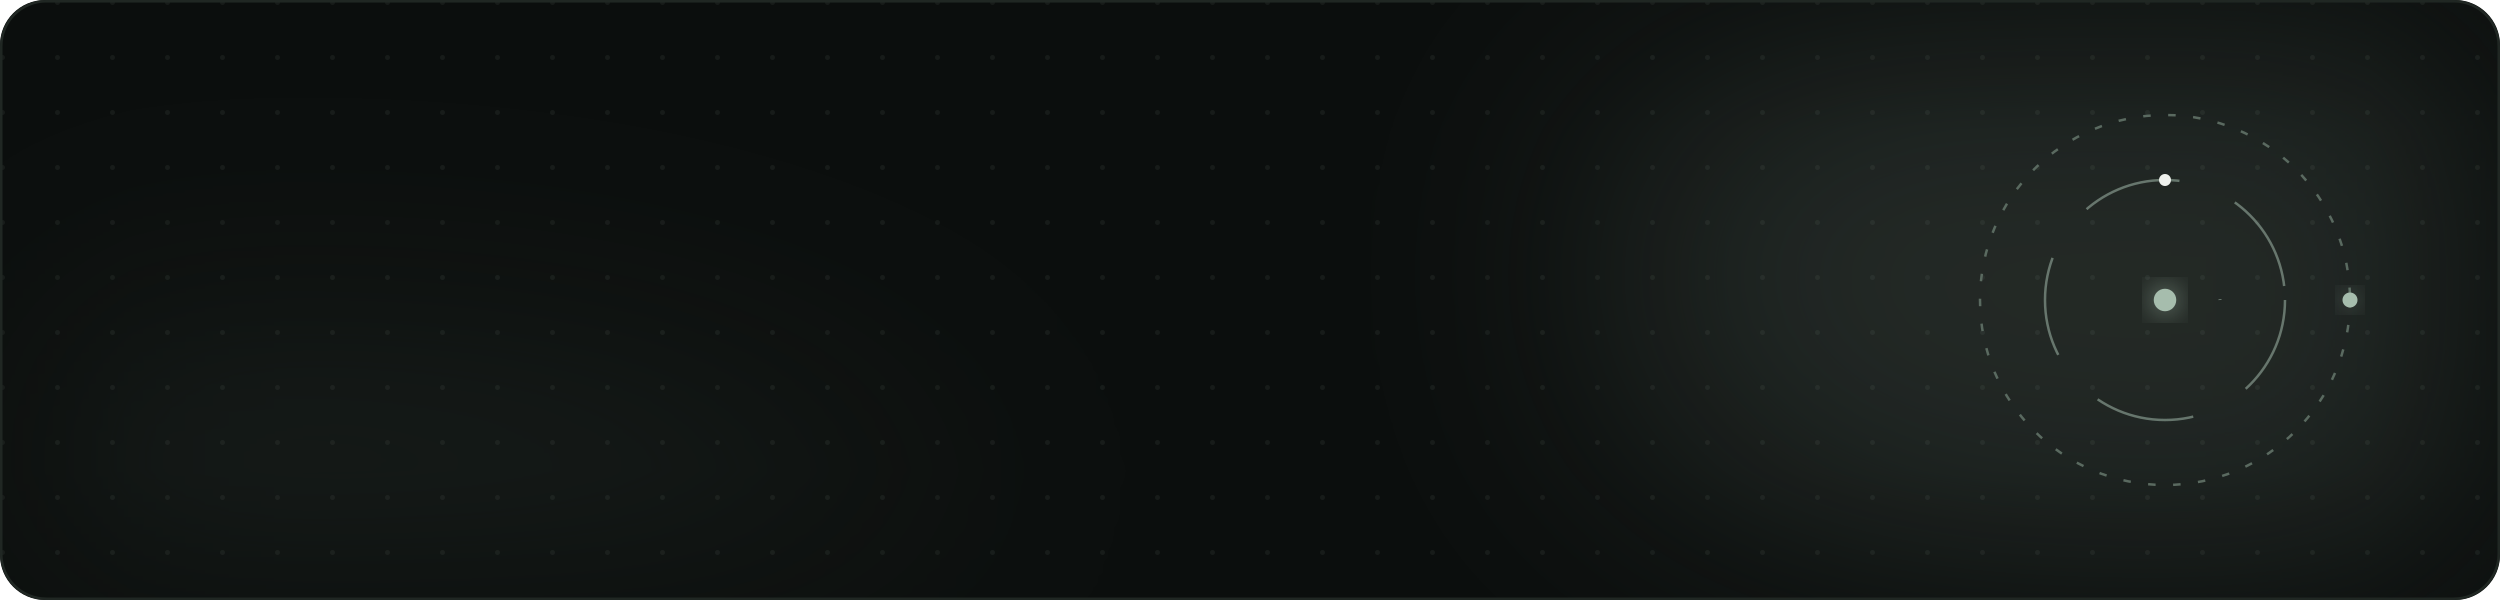
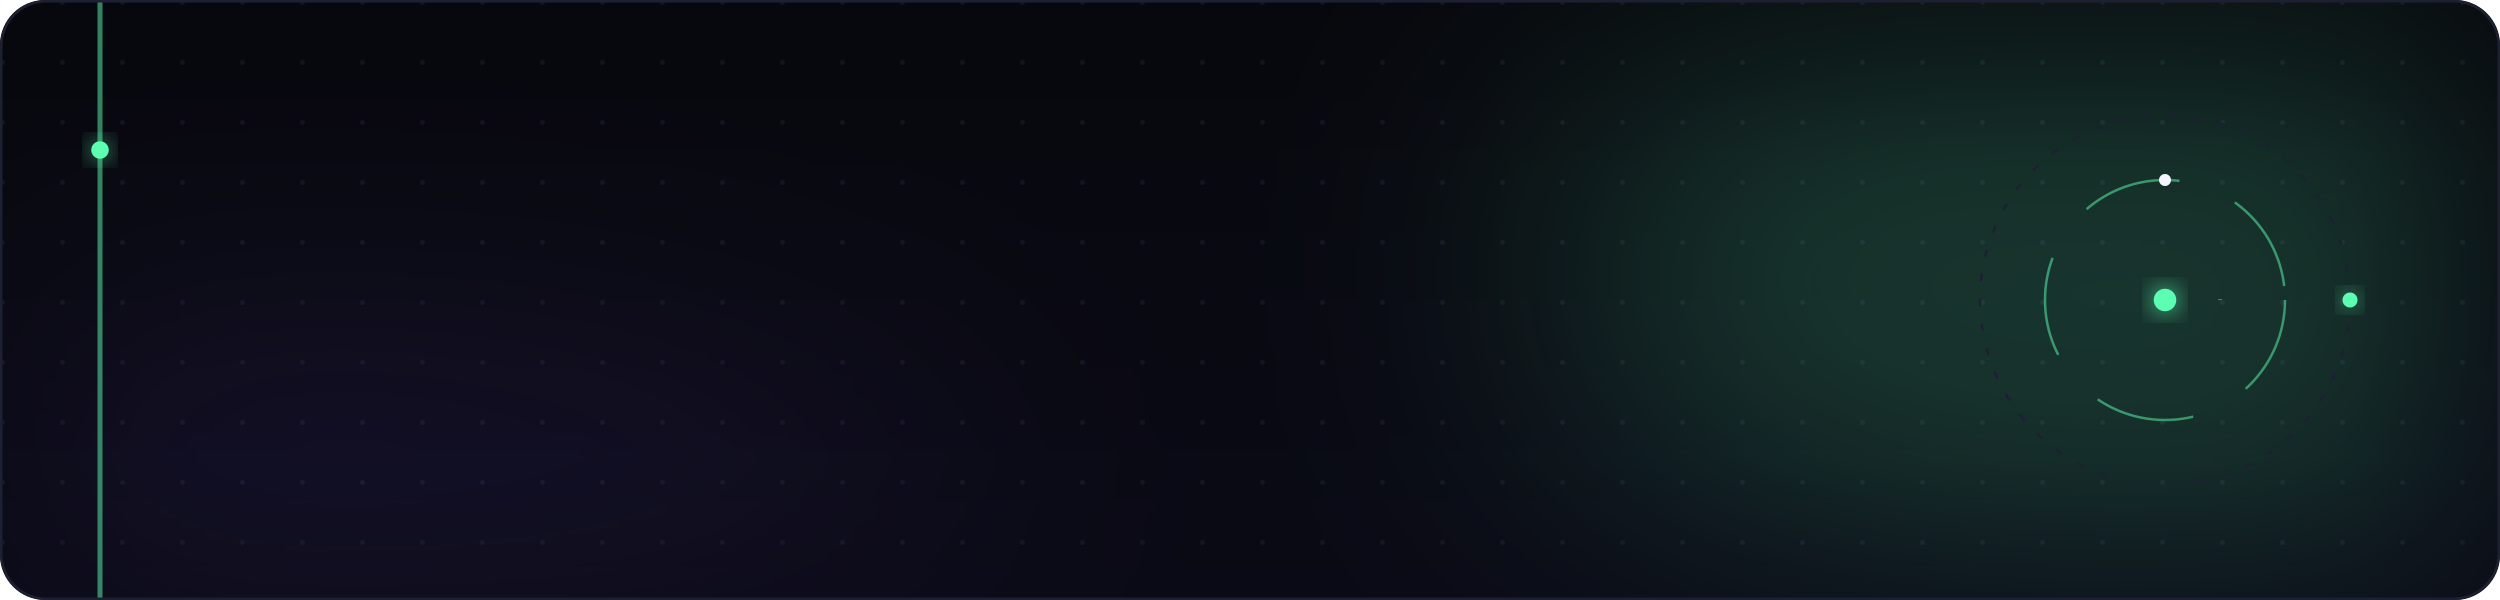
<svg xmlns="http://www.w3.org/2000/svg" width="1000" height="240" viewBox="0 0 1000 240" role="img" aria-label="KDAG Core Tasks: Levenshtein spell correction, and k-means from scratch on night-time satellite imagery.">
  <style>
-   .sans{font-family:-apple-system,'Instrument Sans','Inter','Segoe UI','Helvetica Neue',Arial,sans-serif}
-   .mono{font-family:ui-monospace,'SF Mono','Geist Mono','JetBrains Mono',Menlo,Consolas,monospace}
+   .sans{font-family:-apple-system,'Inter','Segoe UI','Helvetica Neue',Arial,sans-serif}
+   .mono{font-family:ui-monospace,'SF Mono','JetBrains Mono','Cascadia Code',Menlo,Consolas,monospace}
  .pulse{animation:pulse 2.6s ease-in-out infinite}
  .blink{animation:blink 1.4s step-end infinite}
  .drift{animation:drift 14s ease-in-out infinite alternate}
  .drift2{animation:drift2 18s ease-in-out infinite alternate}
-   .spin{transform-origin:center;animation:spin 40s linear infinite}
-   .spinr{transform-origin:center;animation:spinr 60s linear infinite}
-   .scan{animation:scan 9s linear infinite}
+   .spin{animation:spin 40s linear infinite}
+   .spinr{animation:spinr 60s linear infinite}
+   .scan{animation:scan 7s linear infinite}
+   .float{animation:float 6s ease-in-out infinite alternate}
  @keyframes pulse{0%,100%{opacity:1}50%{opacity:.25}}
  @keyframes blink{0%,55%{opacity:1}56%,100%{opacity:0}}
-   @keyframes drift{from{transform:translate(0,0)}to{transform:translate(-60px,24px)}}
-   @keyframes drift2{from{transform:translate(0,0)}to{transform:translate(50px,-30px)}}
+   @keyframes drift{from{transform:translate(0,0)}to{transform:translate(-70px,26px)}}
+   @keyframes drift2{from{transform:translate(0,0)}to{transform:translate(60px,-34px)}}
  @keyframes spin{to{transform:rotate(360deg)}}
  @keyframes spinr{to{transform:rotate(-360deg)}}
-   @keyframes scan{from{transform:translateY(-120%)}to{transform:translateY(120%)}}
+   @keyframes scan{from{transform:translateY(-140%)}to{transform:translateY(140%)}}
+   @keyframes float{from{transform:translateY(0)}to{transform:translateY(-8px)}}
</style>
  <defs>
    <clipPath id="bf">
      <rect width="1000" height="240" rx="18" />
    </clipPath>
    <filter id="bglow" x="-50%" y="-50%" width="200%" height="200%">
-       <feGaussianBlur stdDeviation="6" result="b" />
+       <feGaussianBlur stdDeviation="5" result="b" />
+       <feMerge>
+         <feMergeNode in="b" />
+         <feMergeNode in="SourceGraphic" />
+       </feMerge>
+     </filter>
+     <filter id="bglow2" x="-50%" y="-50%" width="200%" height="200%">
+       <feGaussianBlur stdDeviation="12" result="b" />
      <feMerge>
        <feMergeNode in="b" />
        <feMergeNode in="SourceGraphic" />
      </feMerge>
    </filter>
    <filter id="bsoft" x="-80%" y="-80%" width="260%" height="260%">
-       <feGaussianBlur stdDeviation="55" />
+       <feGaussianBlur stdDeviation="60" />
    </filter>
-     <filter id="bsoft2" x="-80%" y="-80%" width="260%" height="260%">
-       <feGaussianBlur stdDeviation="28" />
-     </filter>
-     <pattern id="bdots" width="22" height="22" patternUnits="userSpaceOnUse">
-       <circle cx="1" cy="1" r="1" fill="#202723" />
+     <pattern id="bdots" width="24" height="24" patternUnits="userSpaceOnUse">
+       <circle cx="1" cy="1" r="1" fill="#1C2032" />
    </pattern>
-     <linearGradient id="bsage" x1="0" y1="0" x2="1" y2="0">
-       <stop offset="0" stop-color="#5A6A60" />
-       <stop offset="1" stop-color="#A6BDAD" />
+     <linearGradient id="bground" x1="0" y1="0" x2="0" y2="1">
+       <stop offset="0" stop-color="#07080D" />
+       <stop offset="1" stop-color="#0A0A16" />
    </linearGradient>
-     <linearGradient id="bsagev" x1="0" y1="0" x2="0" y2="1">
-       <stop offset="0" stop-color="#A6BDAD" />
-       <stop offset="1" stop-color="#5A6A60" />
+     <linearGradient id="bspine" x1="0" y1="0" x2="0" y2="1">
+       <stop offset="0" stop-color="#5CFFB1" />
+       <stop offset="1" stop-color="#5CFFB1" />
    </linearGradient>
-     <linearGradient id="binkfade" x1="0" y1="0" x2="1" y2="0">
-       <stop offset="0" stop-color="#EEF1ED" />
-       <stop offset="1" stop-color="#A6BDAD" />
+     <linearGradient id="bspec" x1="0" y1="0" x2="1" y2="0">
+       <stop offset="0.00" stop-color="#38E0FF" />
+       <stop offset="0.33" stop-color="#8F5CFF" />
+       <stop offset="0.67" stop-color="#FF4FD8" />
+       <stop offset="1.00" stop-color="#FFC14D" />
+     </linearGradient>
+     <linearGradient id="bacc" x1="0" y1="0" x2="1" y2="0">
+       <stop offset="0" stop-color="#5CFFB1" />
+       <stop offset="1" stop-color="#5CFFB1" />
+     </linearGradient>
+     <linearGradient id="baccv" x1="0" y1="0" x2="0" y2="1">
+       <stop offset="0" stop-color="#5CFFB1" />
+       <stop offset="1" stop-color="#5CFFB1" stop-opacity="0" />
+     </linearGradient>
+     <linearGradient id="brule" x1="0" y1="0" x2="1" y2="0">
+       <stop offset="0" stop-color="#5CFFB1" />
+       <stop offset="1" stop-color="#5CFFB1" stop-opacity="0" />
    </linearGradient>
    <linearGradient id="bhair" x1="0" y1="0" x2="1" y2="0">
-       <stop offset="0" stop-color="#788A7F" stop-opacity="0" />
-       <stop offset=".5" stop-color="#A6BDAD" />
-       <stop offset="1" stop-color="#788A7F" stop-opacity="0" />
+       <stop offset="0" stop-color="#5CFFB1" stop-opacity="0" />
+       <stop offset=".5" stop-color="#5CFFB1" />
+       <stop offset="1" stop-color="#5CFFB1" stop-opacity="0" />
    </linearGradient>
    <linearGradient id="bfadeL" x1="0" y1="0" x2="1" y2="0">
-       <stop offset="0" stop-color="#0B0E0D" />
-       <stop offset="1" stop-color="#0B0E0D" stop-opacity="0" />
+       <stop offset="0" stop-color="#07080D" />
+       <stop offset="1" stop-color="#07080D" stop-opacity="0" />
    </linearGradient>
    <linearGradient id="bfadeR" x1="1" y1="0" x2="0" y2="0">
-       <stop offset="0" stop-color="#0B0E0D" />
-       <stop offset="1" stop-color="#0B0E0D" stop-opacity="0" />
+       <stop offset="0" stop-color="#07080D" />
+       <stop offset="1" stop-color="#07080D" stop-opacity="0" />
    </linearGradient>
  </defs>
  <g clip-path="url(#bf)">
-     <rect width="1000" height="240" fill="#0B0E0D" />
-     <rect width="1000" height="240" fill="url(#bdots)" opacity=".55" />
-     <ellipse cx="860" cy="110" rx="220" ry="130" fill="#788A7F" opacity="0.22" filter="url(#bsoft)" class="drift" />
-     <ellipse cx="120" cy="230" rx="260" ry="90" fill="#5A6A60" opacity="0.18" filter="url(#bsoft)" class="drift2" />
+     <rect width="1000" height="240" fill="url(#bground)" />
+     <rect width="1000" height="240" fill="url(#bdots)" opacity=".5" />
+     <ellipse cx="860" cy="110" rx="240" ry="130" fill="#5CFFB1" opacity="0.18" filter="url(#bsoft)" class="drift" />
+     <ellipse cx="120" cy="240" rx="280" ry="90" fill="#8F5CFF" opacity="0.14" filter="url(#bsoft)" class="drift2" />
    <g class="spin" style="transform-origin:866px 120px">
-       <circle cx="866" cy="120" r="74" fill="none" stroke="#5A6A60" stroke-width="1" stroke-dasharray="3 7" />
-       <circle cx="940" cy="120" r="3" fill="#A6BDAD" filter="url(#bglow)" />
+       <circle cx="866" cy="120" r="74" fill="none" stroke="#1C2032" stroke-width="1" stroke-dasharray="3 7" />
+       <circle cx="940" cy="120" r="3" fill="#5CFFB1" filter="url(#bglow)" />
    </g>
    <g class="spinr" style="transform-origin:866px 120px">
-       <circle cx="866" cy="120" r="48" fill="none" stroke="#788A7F" stroke-width="1" stroke-dasharray="40 24" opacity=".8" />
-       <circle cx="866" cy="72" r="2.4" fill="#EEF1ED" />
+       <circle cx="866" cy="120" r="48" fill="none" stroke="#5CFFB1" stroke-width="1" stroke-dasharray="40 24" opacity=".5" />
+       <circle cx="866" cy="72" r="2.4" fill="#F3F5FF" />
    </g>
-     <circle cx="866" cy="120" r="22" fill="none" stroke="#A6BDAD" stroke-width="1.2" stroke-dasharray="138" stroke-dashoffset="138">
+     <circle cx="866" cy="120" r="22" fill="none" stroke="url(#bspec)" stroke-width="1.4" stroke-dasharray="138" stroke-dashoffset="138">
      <animate attributeName="stroke-dashoffset" values="138;0" begin=".4s" dur="1.6s" fill="freeze" />
    </circle>
-     <circle cx="866" cy="120" r="4.5" fill="#A6BDAD" class="pulse" filter="url(#bglow)" />
+     <circle cx="866" cy="120" r="4.5" fill="#5CFFB1" class="pulse" filter="url(#bglow)" />
+     <rect x="39" y="0" width="2" height="240" fill="url(#bspine)" opacity=".5" />
+     <circle cx="40" cy="60" r="3.5" fill="#5CFFB1" filter="url(#bglow)" />
    <g opacity="0">
      <animate attributeName="opacity" values="0;1" begin="0.1s" dur="0.6s" fill="freeze" />
      <animateTransform attributeName="transform" type="translate" from="0 10" to="0 0" begin="0.1s" dur="0.6s" fill="freeze" />
-       <text x="48" y="60" class="mono" font-size="10.5" fill="#788A7F" letter-spacing="2.2">MADMINS07  /  KDAG_CORE_TASKS</text>
+       <text x="66" y="64" class="mono" font-size="10.5" fill="#5CFFB1" letter-spacing="2.2">MADMINS07  /  KDAG_CORE_TASKS</text>
    </g>
    <g opacity="0">
      <animate attributeName="opacity" values="0;1" begin="0.25s" dur="0.7s" fill="freeze" />
      <animateTransform attributeName="transform" type="translate" from="0 14" to="0 0" begin="0.25s" dur="0.7s" fill="freeze" />
-       <text x="48" y="118" class="sans" font-size="44" fill="#EEF1ED" font-weight="700" letter-spacing="-1.4">KDAG Core Tasks</text>
+       <text x="66" y="122" class="sans" font-size="44" fill="#F3F5FF" font-weight="800" letter-spacing="-1.6">KDAG Core Tasks</text>
    </g>
-     <rect x="48" y="134" width="0" height="1.5" fill="url(#bsage)">
-       <animate attributeName="width" values="0;220" begin=".7s" dur=".9s" fill="freeze" />
+     <rect x="66" y="138" width="0" height="2" fill="url(#bspec)">
+       <animate attributeName="width" values="0;240" begin=".7s" dur=".9s" fill="freeze" />
    </rect>
    <g opacity="0">
      <animate attributeName="opacity" values="0;1" begin="0.55s" dur="0.7s" fill="freeze" />
      <animateTransform attributeName="transform" type="translate" from="0 10" to="0 0" begin="0.55s" dur="0.7s" fill="freeze" />
-       <text x="48" y="162" class="sans" font-size="15.5" fill="#C2C9C3">Levenshtein spell correction, and k-means from scratch on night-time satellite imagery.</text>
+       <text x="66" y="166" class="sans" font-size="15.5" fill="#B9BFD6">Levenshtein spell correction, and k-means from scratch on night-time satellite imagery.</text>
    </g>
    <g opacity="0">
      <animate attributeName="opacity" values="0;1" begin="0.85s" dur="0.6s" fill="freeze" />
      <animateTransform attributeName="transform" type="translate" from="0 8" to="0 0" begin="0.85s" dur="0.6s" fill="freeze" />
-       <rect x="48" y="184" width="100" height="24" rx="12.0" fill="#111614" stroke="#202723" />
-       <text x="98.0" y="199.6" class="mono" font-size="10.5" fill="#A6BDAD" font-weight="600" text-anchor="middle" letter-spacing="1.4">LEVENSHTEIN</text>
-       <rect x="156" y="184" width="72" height="24" rx="12.0" fill="#111614" stroke="#202723" />
-       <text x="192.0" y="199.6" class="mono" font-size="10.5" fill="#A6BDAD" font-weight="600" text-anchor="middle" letter-spacing="1.4">K-MEANS</text>
-       <rect x="236" y="184" width="65" height="24" rx="12.0" fill="#111614" stroke="#202723" />
-       <text x="268.5" y="199.6" class="mono" font-size="10.5" fill="#A6BDAD" font-weight="600" text-anchor="middle" letter-spacing="1.4">OPENCV</text>
+       <rect x="66" y="188" width="100" height="24" rx="12.0" fill="#0E1019" stroke="#1C2032" />
+       <text x="116.0" y="203.6" class="mono" font-size="10.5" fill="#5CFFB1" font-weight="600" text-anchor="middle" letter-spacing="1.4">LEVENSHTEIN</text>
+       <rect x="174" y="188" width="72" height="24" rx="12.0" fill="#0E1019" stroke="#1C2032" />
+       <text x="210.0" y="203.6" class="mono" font-size="10.5" fill="#5CFFB1" font-weight="600" text-anchor="middle" letter-spacing="1.4">K-MEANS</text>
+       <rect x="254" y="188" width="65" height="24" rx="12.0" fill="#0E1019" stroke="#1C2032" />
+       <text x="286.5" y="203.6" class="mono" font-size="10.5" fill="#5CFFB1" font-weight="600" text-anchor="middle" letter-spacing="1.4">OPENCV</text>
    </g>
    <g opacity="0">
      <animate attributeName="opacity" values="0;1" begin="0.4s" dur="0.6s" fill="freeze" />
      <animateTransform attributeName="transform" type="translate" from="0 10" to="0 0" begin="0.4s" dur="0.6s" fill="freeze" />
-       <text x="952" y="60" class="mono" font-size="10.5" fill="#7E8781" text-anchor="end" letter-spacing="2.2">NOTEBOOK  ·  2024</text>
+       <text x="952" y="64" class="mono" font-size="10.5" fill="#6F7693" text-anchor="end" letter-spacing="2.2">NOTEBOOK  ·  2024</text>
    </g>
    <g opacity="0">
      <animate attributeName="opacity" values="0;1" begin="0.5s" dur="0.6s" fill="freeze" />
      <animateTransform attributeName="transform" type="translate" from="0 10" to="0 0" begin="0.5s" dur="0.6s" fill="freeze" />
-       <text x="952" y="205" class="mono" font-size="10.5" fill="#7E8781" text-anchor="end" letter-spacing="2.2">JUPYTER</text>
+       <text x="952" y="209" class="mono" font-size="10.5" fill="#6F7693" text-anchor="end" letter-spacing="2.2">JUPYTER</text>
    </g>
  </g>
-   <rect x=".5" y=".5" width="999" height="239" rx="18" fill="none" stroke="#202723" />
+   <rect x=".5" y=".5" width="999" height="239" rx="18" fill="none" stroke="#1C2032" />
</svg>
